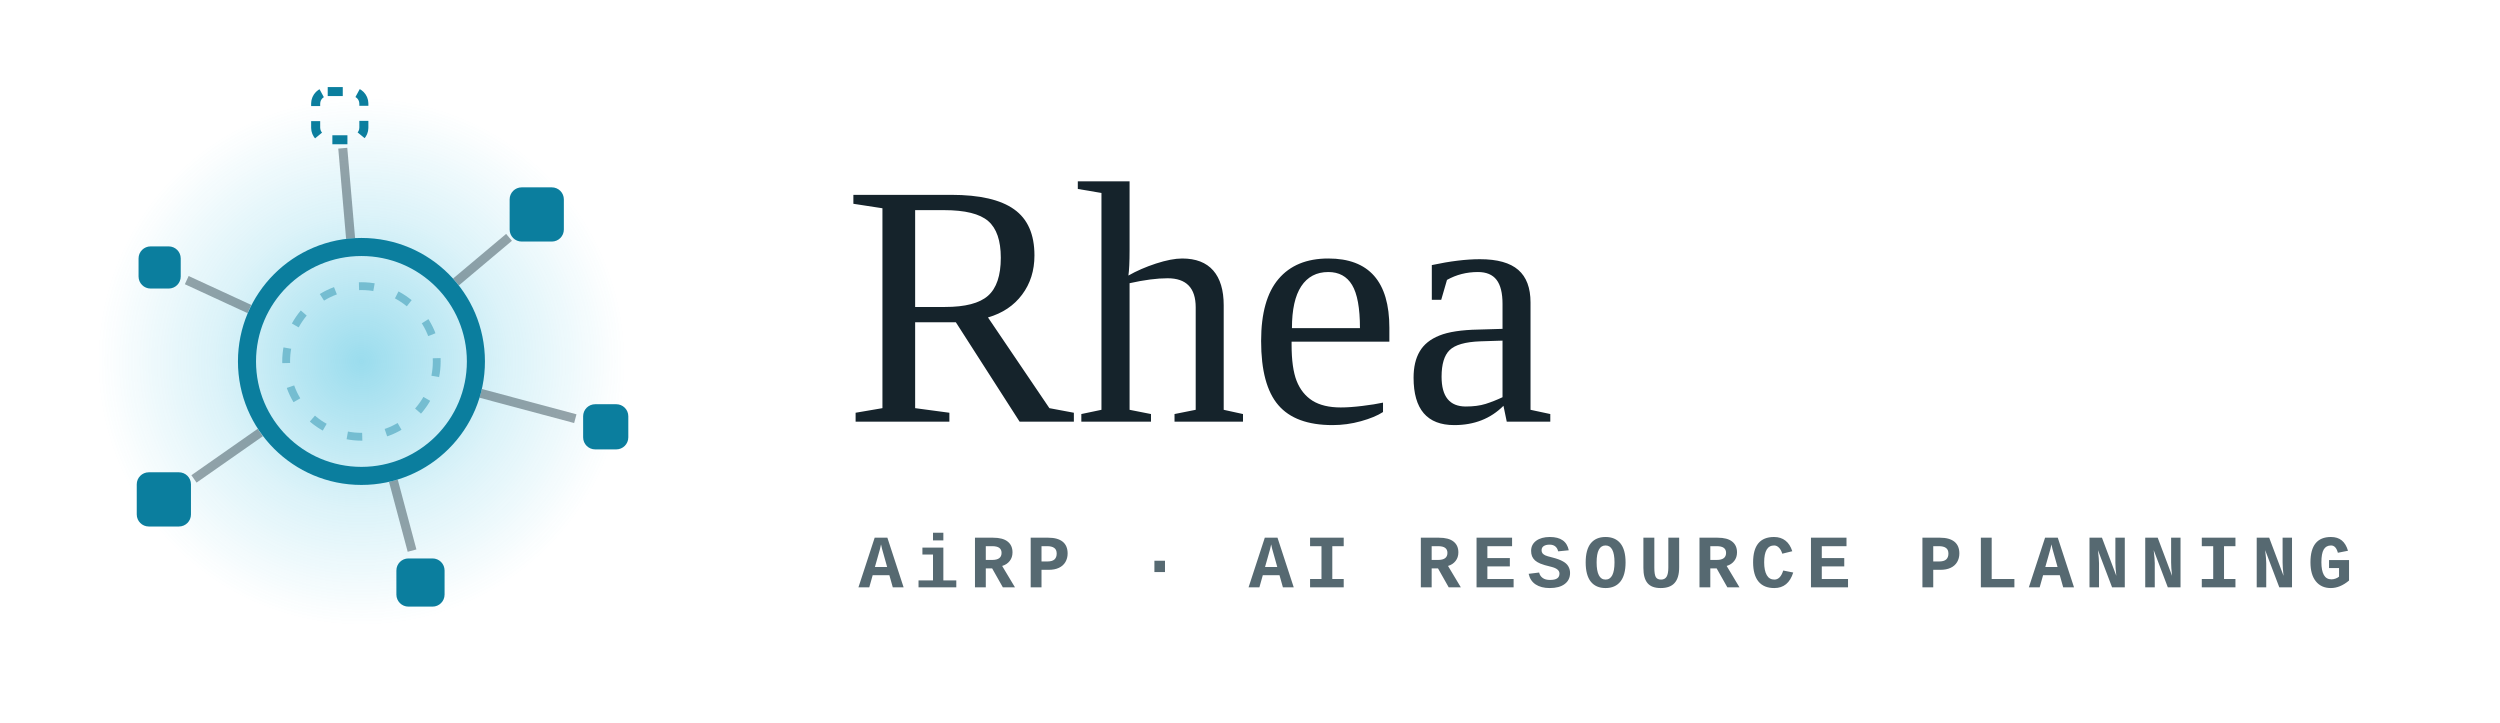
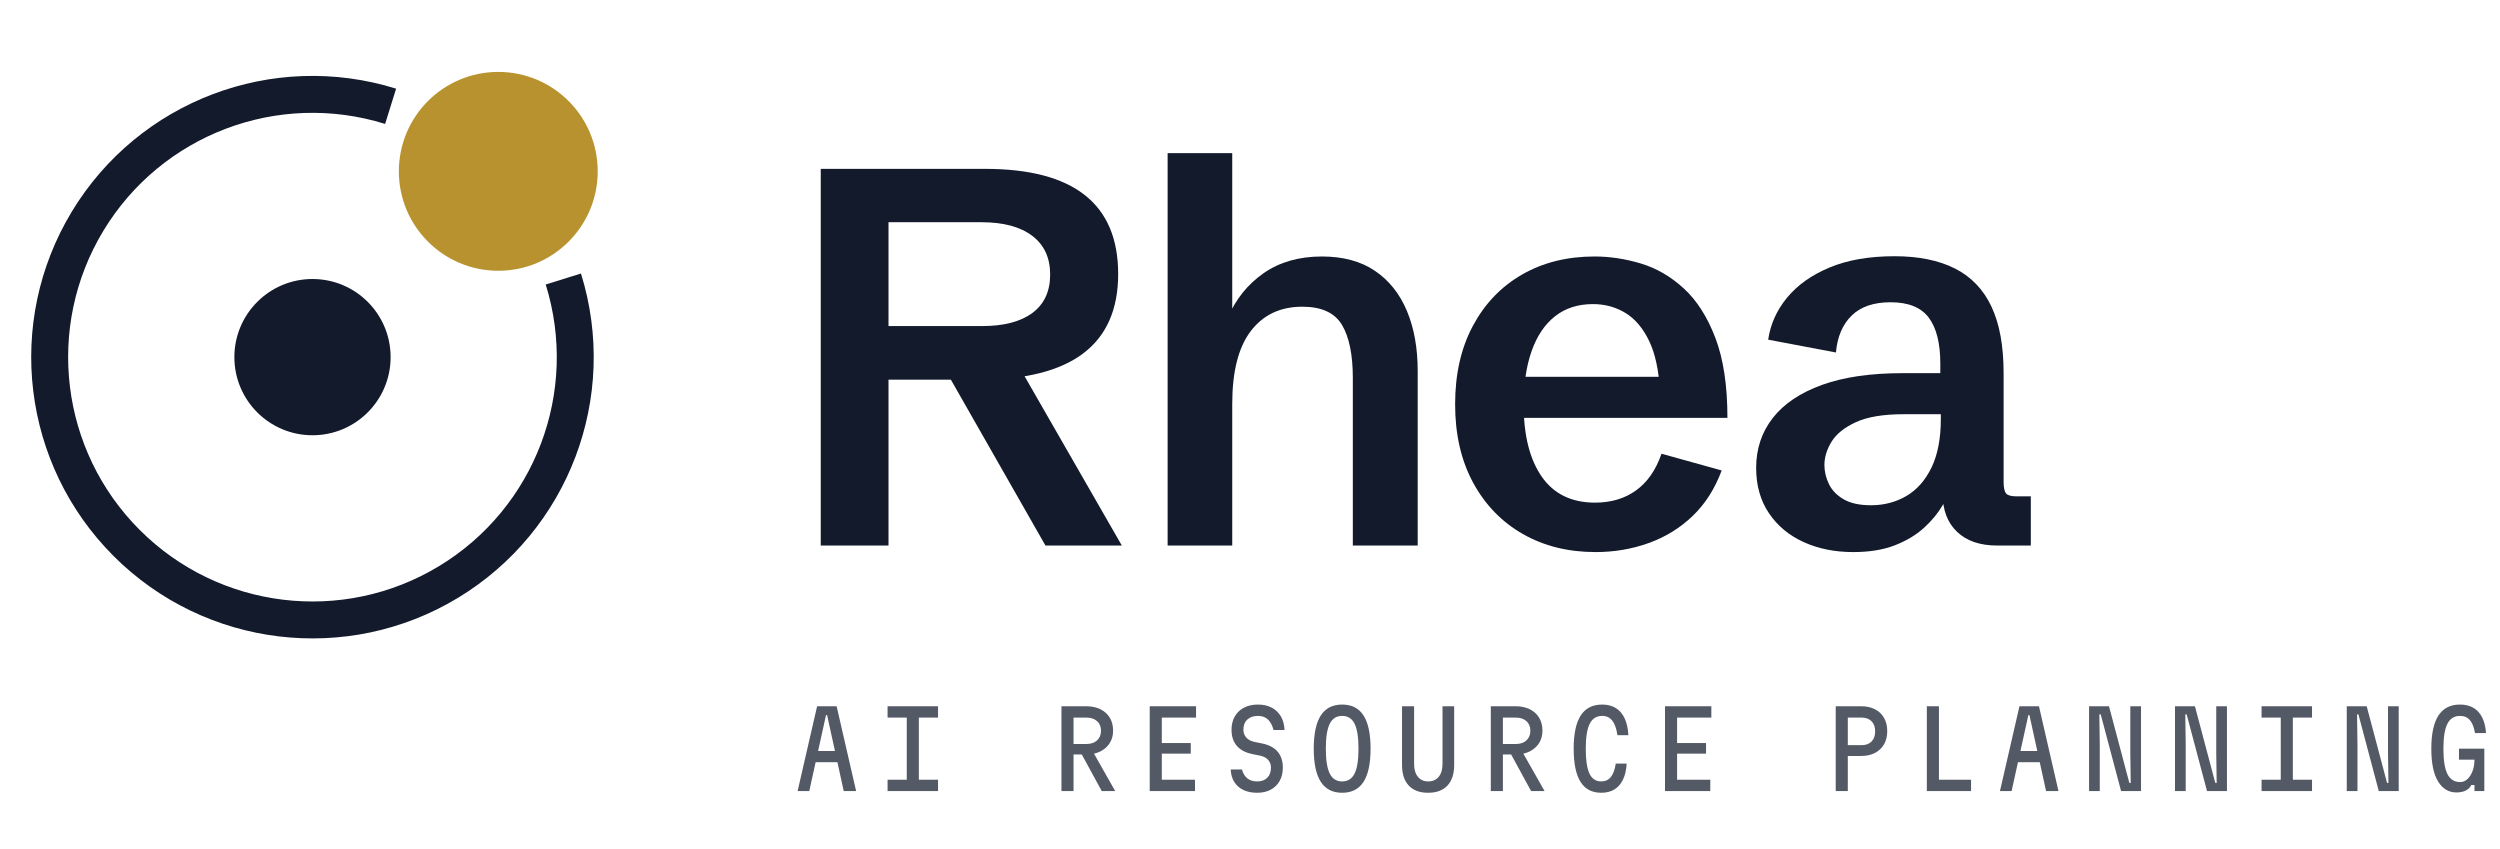
- <svg xmlns="http://www.w3.org/2000/svg" viewBox="0 0 332 96" role="img" aria-labelledby="rhea-lockup-title">
-   <defs>
-     <radialGradient id="rhea-glow-l">
-       <stop offset="0%" style="stop-color:var(--glow,#1FB2D8)" stop-opacity="0.45" />
-       <stop offset="55%" style="stop-color:var(--glow,#1FB2D8)" stop-opacity="0.16" />
-       <stop offset="100%" style="stop-color:var(--glow,#1FB2D8)" stop-opacity="0" />
-     </radialGradient>
-   </defs>
-   <g transform="scale(0.8)">
-     <circle cx="60" cy="60" r="44" fill="url(#rhea-glow-l)" />
-     <g style="stroke:var(--muted,#566971)" stroke-width="1.5" stroke-opacity="0.6">
-       <line x1="75.7" y1="46.8" x2="84.5" y2="39.4" />
-       <line x1="79.8" y1="65.3" x2="95.5" y2="69.5" />
-       <line x1="65.3" y1="79.8" x2="68.4" y2="91.4" />
-       <line x1="43.2" y1="71.8" x2="32.2" y2="79.5" />
-       <line x1="41.4" y1="51.3" x2="31.0" y2="46.5" />
-       <line x1="58.2" y1="39.6" x2="56.9" y2="24.6" />
-     </g>
-     <circle cx="60" cy="60" r="19" fill="none" style="stroke:var(--accent,#0B7E9E)" stroke-width="3" />
-     <circle cx="60" cy="60" r="12.5" fill="none" style="stroke:var(--accent,#0B7E9E)" stroke-opacity="0.4" stroke-width="1.3" stroke-dasharray="2.5 4" />
-     <rect x="84.6" y="31.1" width="9" height="9" rx="2" style="fill:var(--accent,#0B7E9E)" />
-     <rect x="96.8" y="67.1" width="7.5" height="7.5" rx="2" style="fill:var(--accent,#0B7E9E)" />
-     <rect x="65.8" y="92.7" width="8" height="8" rx="2" style="fill:var(--accent,#0B7E9E)" />
-     <rect x="22.7" y="78.4" width="9" height="9" rx="2" style="fill:var(--accent,#0B7E9E)" />
-     <rect x="23.0" y="40.9" width="7" height="7" rx="2" style="fill:var(--accent,#0B7E9E)" />
-     <rect x="52.4" y="15.2" width="8" height="8" rx="2" fill="none" style="stroke:var(--accent,#0B7E9E)" stroke-width="1.5" stroke-dasharray="2.5 2.5" />
+ <svg xmlns="http://www.w3.org/2000/svg" viewBox="0 -4 224 76">
+   <g transform="scale(1.2727) translate(-10 -10)">
+     <path d="M49.66 26.50A18.5 18.5 0 1 1 37.50 14.34" fill="none" stroke="#121A2C" stroke-width="2.6" />
+     <circle cx="32" cy="32" r="5.5" fill="#121A2C" />
+     <circle cx="45.08" cy="18.92" r="7.0" fill="#B8922F" />
  </g>
-   <text x="112" y="56" font-family="'IBM Plex Serif',Georgia,'Times New Roman',serif" font-weight="500" font-size="46" style="fill:var(--ink,#15232B)">Rhea</text>
-   <text x="114" y="78" font-family="'IBM Plex Mono',ui-monospace,'Courier New',monospace" font-weight="600" font-size="10" letter-spacing="1.4" style="fill:var(--muted,#566971)">AiRP · AI RESOURCE PLANNING</text>
+   <g fill="#121A2C" transform="translate(70 44.88)">
+     <path transform="translate(0.00 0) scale(0.023438 -0.023438)" d="M151 0V1440H779Q1288 1440 1288 1038Q1288 634 756 634H410V0ZM1010 0 608 705H897L1302 0ZM410 839H768Q893 839 960.5 889.5Q1028 940 1028 1036Q1028 1132 959.5 1184.0Q891 1236 765 1236H410Z" />
+     <path transform="translate(31.08 0) scale(0.023438 -0.023438)" d="M151 0V1500H398V826L381 871Q427 978 518.5 1041.5Q610 1105 741 1105Q862 1105 943.0 1050.5Q1024 996 1065.5 897.5Q1107 799 1107 667V0H859V640Q859 774 817.5 843.5Q776 913 666 913Q540 913 469.0 820.0Q398 727 398 541V0Z" />
+     <path transform="translate(58.41 0) scale(0.023438 -0.023438)" d="M621 -25Q464 -25 343.0 44.0Q222 113 153.0 240.0Q84 367 84 540Q84 713 152.0 840.0Q220 967 340.0 1036.0Q460 1105 617 1105Q705 1105 794.5 1078.0Q884 1051 958.5 982.5Q1033 914 1079.0 793.5Q1125 673 1125 488H243V645H905L867 588Q861 709 825.5 782.5Q790 856 734.5 889.5Q679 923 611 923Q525 923 466.0 876.5Q407 830 376.5 743.5Q346 657 346 539Q346 363 415.0 263.5Q484 164 619 164Q711 164 776.0 211.0Q841 258 873 351L1103 287Q1064 182 992.0 113.0Q920 44 824.0 9.5Q728 -25 621 -25Z" />
+     <path transform="translate(85.64 0) scale(0.023438 -0.023438)" d="M444 -25Q339 -25 255.0 13.0Q171 51 122.0 123.5Q73 196 73 297Q73 406 136.5 487.5Q200 569 324.5 614.0Q449 659 633 659H795L777 635V696Q777 812 733.0 871.0Q689 930 587 930Q490 930 438.0 879.0Q386 828 378 738L119 787Q132 876 191.5 948.0Q251 1020 354.0 1063.0Q457 1106 602 1106Q740 1106 833.0 1059.0Q926 1012 972.5 913.5Q1019 815 1019 659V244Q1019 210 1028.5 199.0Q1038 188 1069 188H1123V0H994Q896 0 841.0 52.5Q786 105 786 197V258L828 246Q814 203 787.0 156.0Q760 109 715.0 68.0Q670 27 603.5 1.0Q537 -25 444 -25ZM512 154Q587 154 647.5 189.5Q708 225 743.5 298.5Q779 372 779 484V502H637Q520 502 454.0 471.5Q388 441 361.0 396.5Q334 352 334 308Q334 270 351.5 234.5Q369 199 408.0 176.5Q447 154 512 154Z" />
+   </g>
+   <g fill="#121A2C" fill-opacity=".72" transform="translate(71 66.88)">
+     <path transform="translate(0.00 0) scale(0.0095 -0.0095)" d="M49 0 233 800H417L601 0H484L327 717H317L159 0ZM168 272V378H482V272Z" />
+     <path transform="translate(7.70 0) scale(0.0095 -0.0095)" d="M87 0V107H268V693H87V800H563V693H382V107H563V0Z" />
+     <path transform="translate(23.09 0) scale(0.0095 -0.0095)" d="M107 0V800H340Q417 800 474.0 772.0Q531 744 562.5 692.5Q594 641 594 569Q594 502 562.0 452.0Q530 402 473.0 373.5Q416 345 340 345H221V0ZM487 0 288 365H407L614 0ZM221 444H342Q406 444 443.0 478.0Q480 512 480 569Q480 626 443.0 659.5Q406 693 342 693H221Z" />
+     <path transform="translate(30.78 0) scale(0.0095 -0.0095)" d="M130 0V800H567V693H244V453H517V353H244V107H557V0Z" />
+     <path transform="translate(38.48 0) scale(0.0095 -0.0095)" d="M189 204Q204 149 240.0 120.0Q276 91 333 91Q393 91 428.0 125.5Q463 160 463 221Q463 265 436.0 294.5Q409 324 361 334L287 349Q190 369 140.5 427.0Q91 485 91 578Q91 651 122.0 704.5Q153 758 209.0 787.0Q265 816 341 816Q415 816 470.0 787.0Q525 758 556.5 704.5Q588 651 591 576H487Q471 641 434.5 675.0Q398 709 341 709Q277 709 240.0 674.5Q203 640 203 578Q203 535 230.5 504.5Q258 474 306 464L380 449Q477 429 526.0 371.5Q575 314 575 221Q575 149 545.0 95.5Q515 42 460.5 13.0Q406 -16 333 -16Q258 -16 202.5 10.5Q147 37 116.5 86.5Q86 136 83 204Z" />
+     <path transform="translate(46.17 0) scale(0.0095 -0.0095)" d="M325 -16Q190 -16 123.5 87.0Q57 190 57 400Q57 610 123.5 713.0Q190 816 325 816Q460 816 526.5 713.0Q593 610 593 400Q593 190 526.5 87.0Q460 -16 325 -16ZM325 91Q405 91 442.0 165.0Q479 239 479 400Q479 561 442.0 635.0Q405 709 325 709Q245 709 208.0 635.0Q171 561 171 400Q171 239 208.0 165.0Q245 91 325 91Z" />
+     <path transform="translate(53.87 0) scale(0.0095 -0.0095)" d="M79 800H193V257Q193 179 228.5 135.0Q264 91 327 91Q390 91 425.5 135.0Q461 179 461 257V800H571V247Q571 120 507.5 52.0Q444 -16 325 -16Q206 -16 142.5 52.0Q79 120 79 247Z" />
+     <path transform="translate(61.56 0) scale(0.0095 -0.0095)" d="M107 0V800H340Q417 800 474.0 772.0Q531 744 562.5 692.5Q594 641 594 569Q594 502 562.0 452.0Q530 402 473.0 373.5Q416 345 340 345H221V0ZM487 0 288 365H407L614 0ZM221 444H342Q406 444 443.0 478.0Q480 512 480 569Q480 626 443.0 659.5Q406 693 342 693H221Z" />
+     <path transform="translate(69.25 0) scale(0.0095 -0.0095)" d="M339 -16Q208 -16 143.5 87.0Q79 190 79 400Q79 610 145.5 713.0Q212 816 348 816Q423 816 476.5 783.0Q530 750 560.0 685.5Q590 621 595 527H492Q478 620 443.0 664.5Q408 709 348 709Q268 709 230.5 635.0Q193 561 193 400Q193 239 228.0 165.0Q263 91 339 91Q396 91 429.5 132.5Q463 174 476 259H579Q574 171 544.5 109.0Q515 47 463.5 15.5Q412 -16 339 -16Z" />
+     <path transform="translate(76.95 0) scale(0.0095 -0.0095)" d="M130 0V800H567V693H244V453H517V353H244V107H557V0Z" />
+     <path transform="translate(92.34 0) scale(0.0095 -0.0095)" d="M120 0V800H360Q435 800 490.5 771.5Q546 743 576.0 690.0Q606 637 606 565Q606 494 576.0 441.5Q546 389 490.5 360.0Q435 331 360 331H234V0ZM234 433H364Q424 433 458.0 467.5Q492 502 492 563Q492 624 458.0 658.5Q424 693 364 693H234Z" />
+     <path transform="translate(100.03 0) scale(0.0095 -0.0095)" d="M170 0V800H284V107H587V0Z" />
+     <path transform="translate(107.73 0) scale(0.0095 -0.0095)" d="M49 0 233 800H417L601 0H484L327 717H317L159 0ZM168 272V378H482V272Z" />
+     <path transform="translate(115.42 0) scale(0.0095 -0.0095)" d="M80 0V800H268L460 77H473L469 357V800H570V0H382L190 723H177L181 443V0Z" />
+     <path transform="translate(123.12 0) scale(0.0095 -0.0095)" d="M80 0V800H268L460 77H473L469 357V800H570V0H382L190 723H177L181 443V0Z" />
+     <path transform="translate(130.81 0) scale(0.0095 -0.0095)" d="M87 0V107H268V693H87V800H563V693H382V107H563V0Z" />
+     <path transform="translate(138.51 0) scale(0.0095 -0.0095)" d="M80 0V800H268L460 77H473L469 357V800H570V0H382L190 723H177L181 443V0Z" />
+     <path transform="translate(146.20 0) scale(0.0095 -0.0095)" d="M305 -13Q195 -13 131.5 91.0Q68 195 68 400Q68 610 135.5 713.0Q203 816 338 816Q413 816 465.5 785.0Q518 754 548.0 694.0Q578 634 584 547H480Q466 629 432.0 669.0Q398 709 338 709Q258 709 220.0 635.0Q182 561 182 400Q182 236 220.0 160.5Q258 85 340 85Q378 85 408.5 113.0Q439 141 457.0 189.0Q475 237 475 296H329V400H568V0H475V57H445Q429 23 392.5 5.0Q356 -13 305 -13Z" />
+   </g>
</svg>
